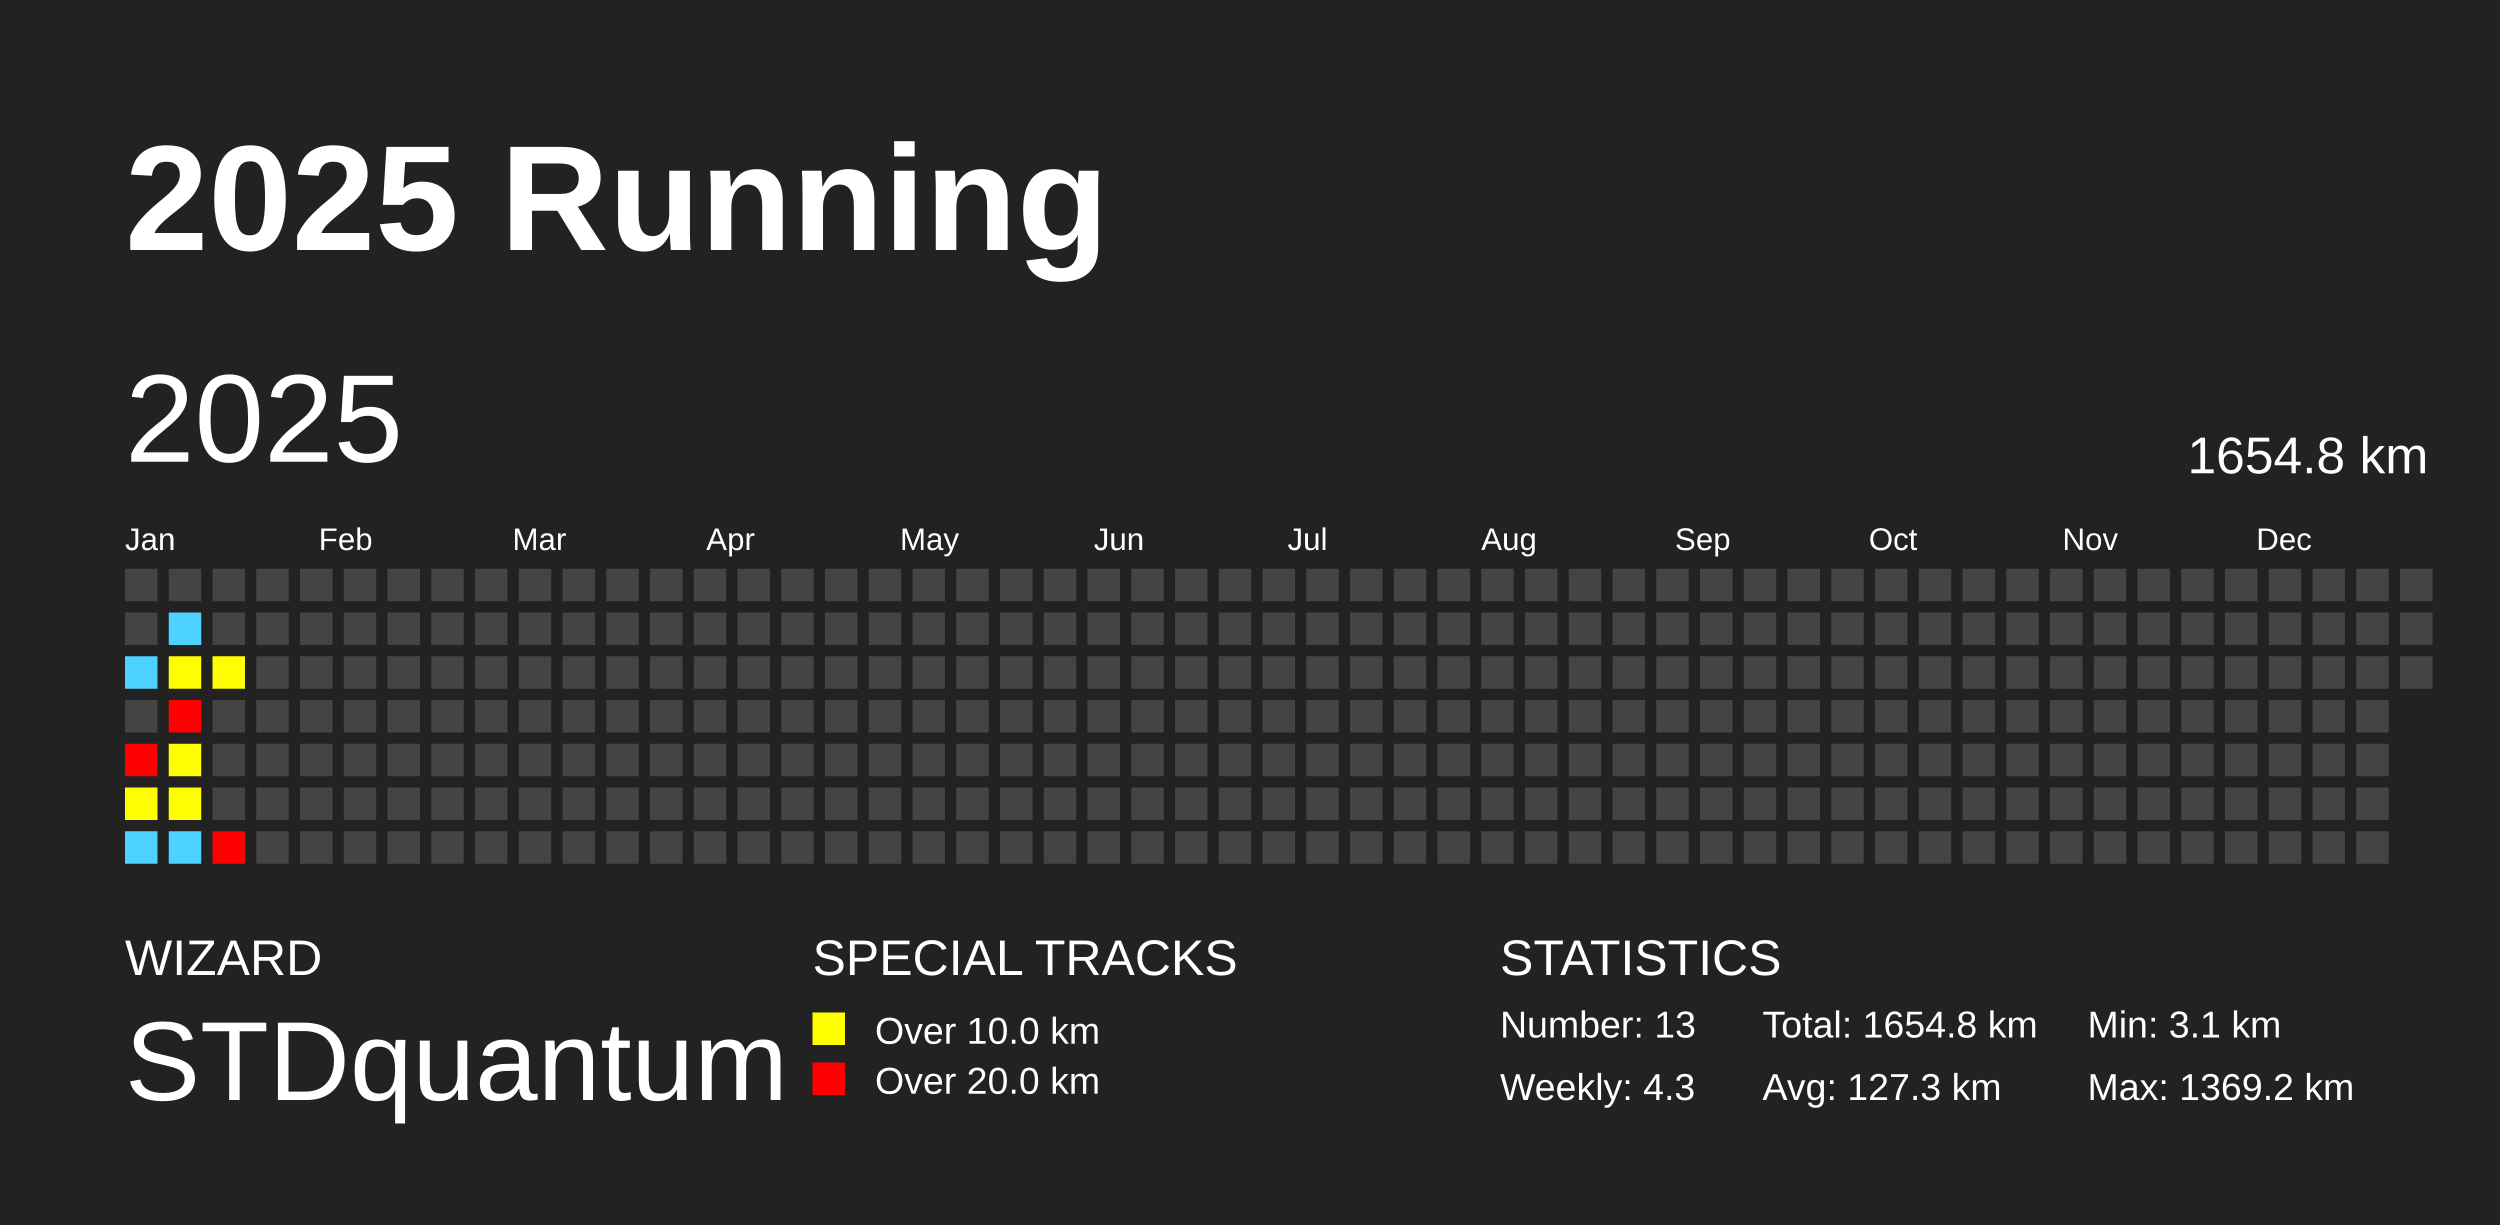
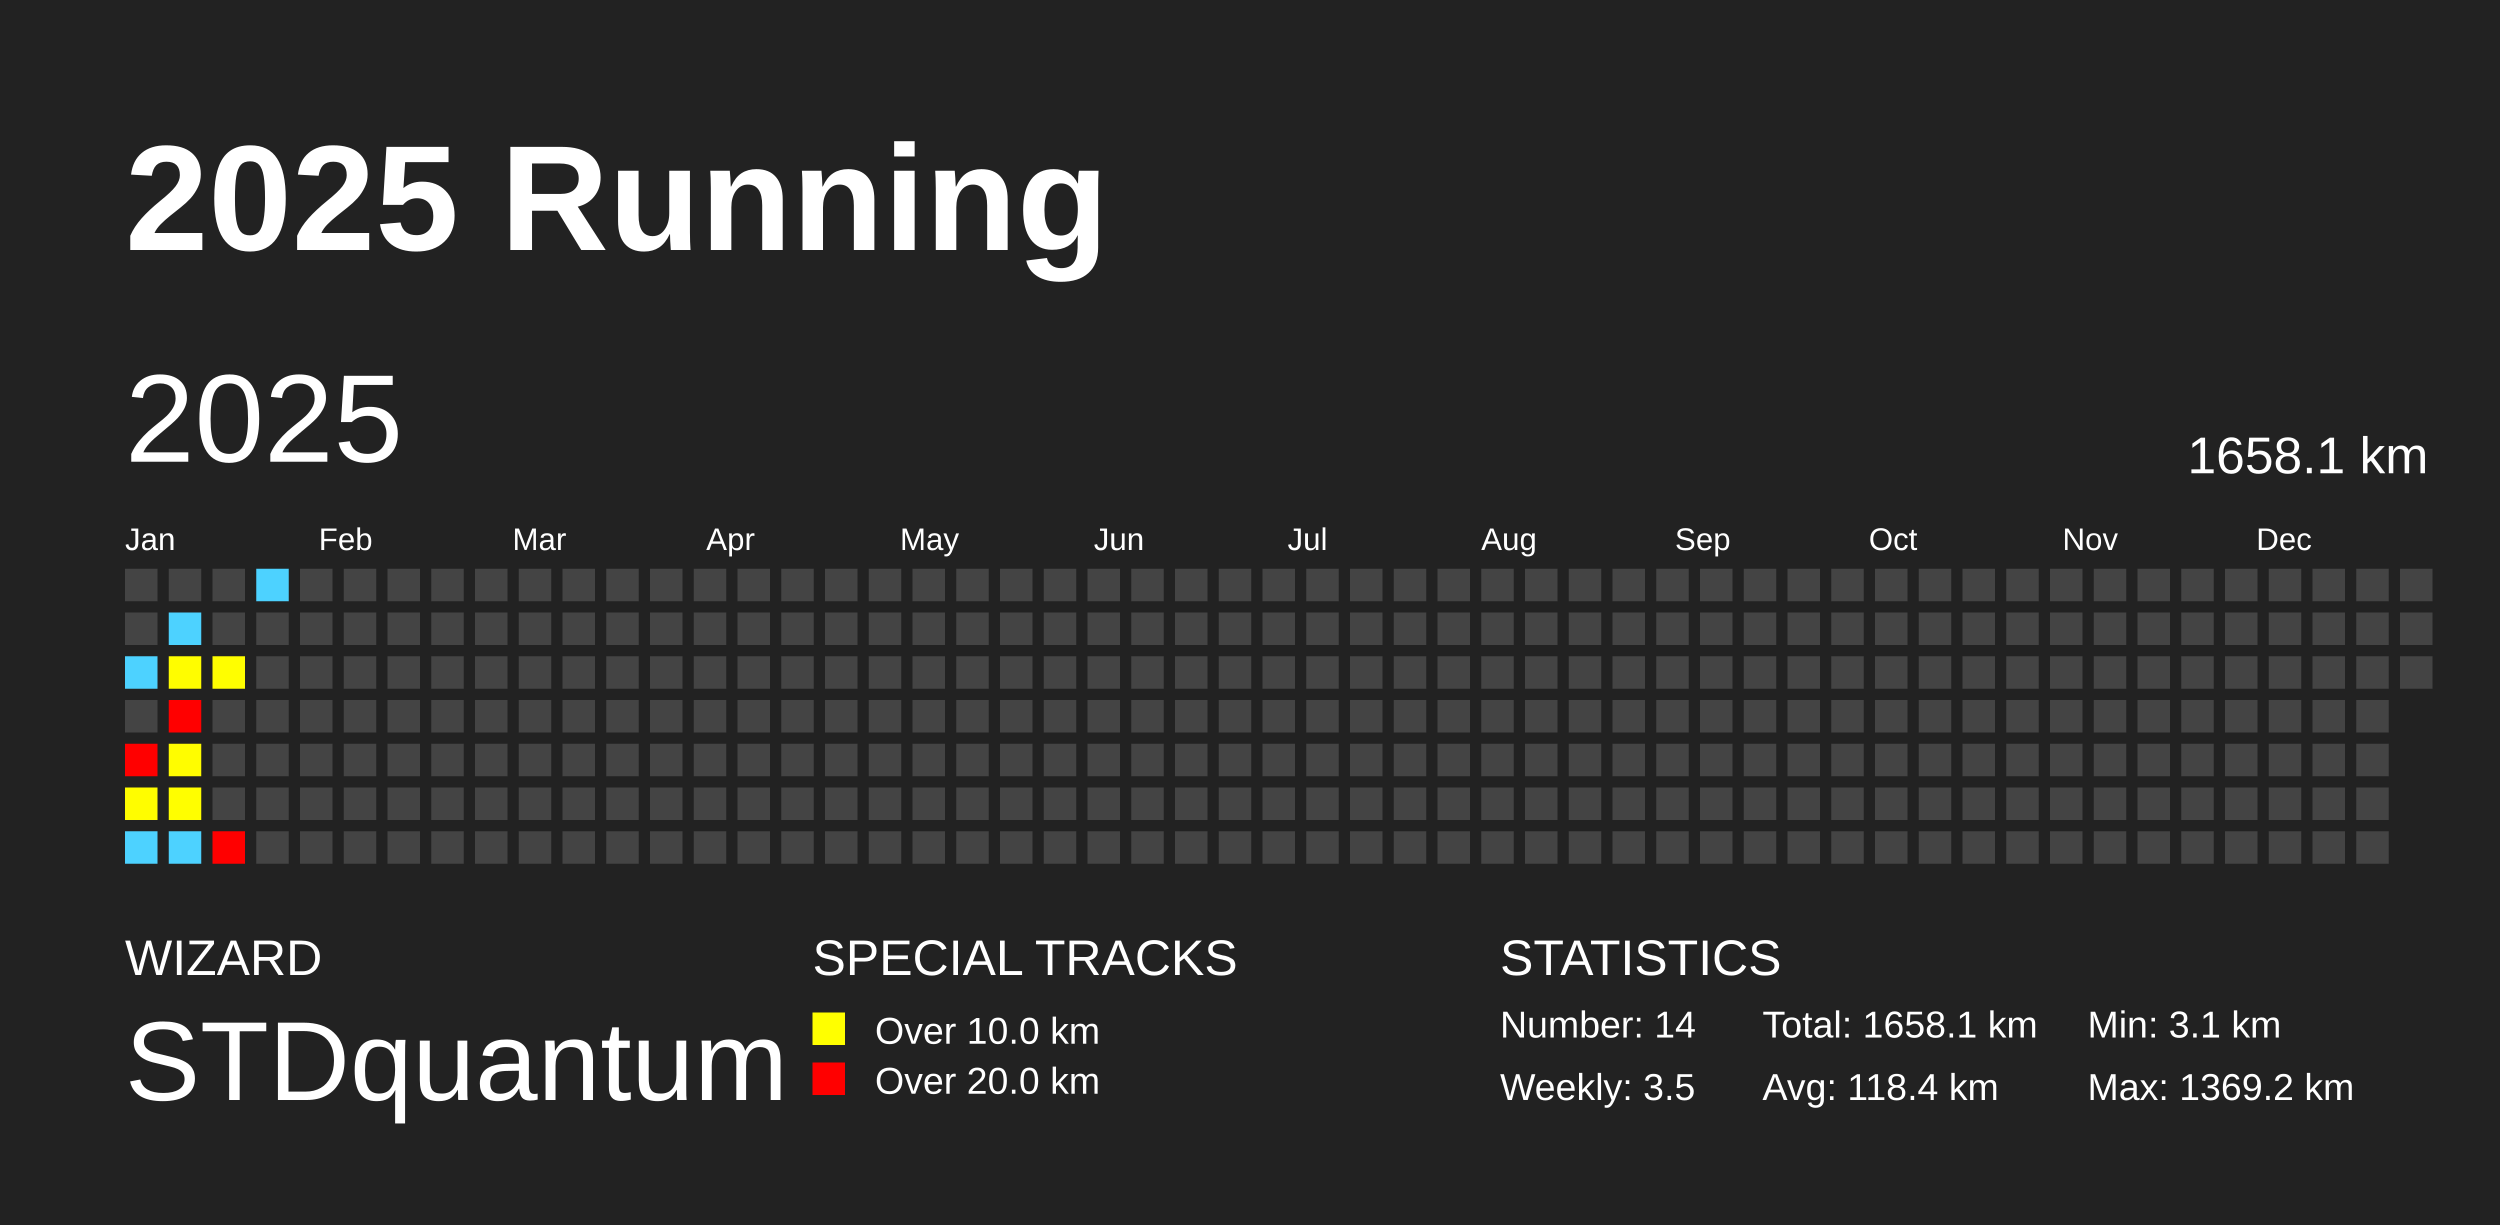
<svg xmlns="http://www.w3.org/2000/svg" baseProfile="full" height="98mm" version="1.1" viewBox="0,0,200,98" width="200mm">
  <defs />
  <rect fill="#222222" height="98" width="200" x="0" y="0" />
  <text fill="#FFFFFF" style="font-size:12px; font-family:Arial; font-weight:bold;" x="10" y="20">2025 Running</text>
  <text fill="#FFFFFF" style="font-size:4px; font-family:Arial" x="10" y="78">WIZARD</text>
  <text fill="#FFFFFF" style="font-size:9px; font-family:Arial" x="10" y="88">STDquantum</text>
  <text fill="#FFFFFF" style="font-size:4px; font-family:Arial" x="65" y="78">SPECIAL TRACKS</text>
  <rect fill="yellow" height="2.6" width="2.6" x="65" y="81" />
  <text fill="#FFFFFF" style="font-size:3px; font-family:Arial" x="70" y="83.5">Over 10.0 km</text>
  <rect fill="red" height="2.6" width="2.6" x="65" y="85" />
  <text fill="#FFFFFF" style="font-size:3px; font-family:Arial" x="70" y="87.5">Over 20.0 km</text>
  <text fill="#FFFFFF" style="font-size:4px; font-family:Arial" x="120" y="78">STATISTICS</text>
-   <text fill="#FFFFFF" style="font-size:3px; font-family:Arial" x="120" y="83">Number: 13</text>
-   <text fill="#FFFFFF" style="font-size:3px; font-family:Arial" x="120" y="88">Weekly: 4.3</text>
-   <text fill="#FFFFFF" style="font-size:3px; font-family:Arial" x="141" y="83">Total: 1654.8 km</text>
-   <text fill="#FFFFFF" style="font-size:3px; font-family:Arial" x="141" y="88">Avg: 127.3 km</text>
+   <text fill="#FFFFFF" style="font-size:3px; font-family:Arial" x="120" y="83">Number: 14</text>
+   <text fill="#FFFFFF" style="font-size:3px; font-family:Arial" x="120" y="88">Weekly: 3.5</text>
+   <text fill="#FFFFFF" style="font-size:3px; font-family:Arial" x="141" y="83">Total: 1658.1 km</text>
+   <text fill="#FFFFFF" style="font-size:3px; font-family:Arial" x="141" y="88">Avg: 118.4 km</text>
  <text fill="#FFFFFF" style="font-size:3px; font-family:Arial" x="167" y="83">Min: 3.1 km</text>
  <text fill="#FFFFFF" style="font-size:3px; font-family:Arial" x="167" y="88">Max: 1369.2 km</text>
  <text dominant-baseline="hanging" fill="#FFFFFF" style="font-size:10.0px; font-family:Arial;" x="10" y="30">2025</text>
-   <text dominant-baseline="hanging" fill="#FFFFFF" style="font-size:4.125px; font-family:Arial;" x="175" y="35">1654.8 km</text>
+   <text dominant-baseline="hanging" fill="#FFFFFF" style="font-size:4.125px; font-family:Arial;" x="175" y="35">1658.1 km</text>
  <text fill="#FFFFFF" style="font-size:2.5px; font-family:Arial" x="10.0" y="44">Jan</text>
  <text fill="#FFFFFF" style="font-size:2.5px; font-family:Arial" x="25.5" y="44">Feb</text>
  <text fill="#FFFFFF" style="font-size:2.5px; font-family:Arial" x="41.0" y="44">Mar</text>
  <text fill="#FFFFFF" style="font-size:2.5px; font-family:Arial" x="56.5" y="44">Apr</text>
  <text fill="#FFFFFF" style="font-size:2.5px; font-family:Arial" x="72.0" y="44">May</text>
  <text fill="#FFFFFF" style="font-size:2.5px; font-family:Arial" x="87.5" y="44">Jun</text>
  <text fill="#FFFFFF" style="font-size:2.5px; font-family:Arial" x="103.0" y="44">Jul</text>
  <text fill="#FFFFFF" style="font-size:2.5px; font-family:Arial" x="118.5" y="44">Aug</text>
  <text fill="#FFFFFF" style="font-size:2.5px; font-family:Arial" x="134.0" y="44">Sep</text>
  <text fill="#FFFFFF" style="font-size:2.5px; font-family:Arial" x="149.5" y="44">Oct</text>
  <text fill="#FFFFFF" style="font-size:2.5px; font-family:Arial" x="165.0" y="44">Nov</text>
  <text fill="#FFFFFF" style="font-size:2.5px; font-family:Arial" x="180.5" y="44">Dec</text>
  <rect fill="#444444" height="2.6" width="2.6" x="10.0" y="45.5" />
  <rect fill="#444444" height="2.6" width="2.6" x="10.0" y="49.0" />
  <rect fill="#4dd2ff" height="2.6" width="2.6" x="10.0" y="52.5" />
  <rect fill="#444444" height="2.6" width="2.6" x="10.0" y="56.0" />
  <rect fill="red" height="2.6" width="2.6" x="10.0" y="59.5" />
  <rect fill="#fffd00" height="2.6" width="2.6" x="10.0" y="63.0" />
  <rect fill="#4dd2ff" height="2.6" width="2.6" x="10.0" y="66.5" />
  <rect fill="#444444" height="2.6" width="2.6" x="13.5" y="45.5" />
  <rect fill="#4dd2ff" height="2.6" width="2.6" x="13.5" y="49.0" />
  <rect fill="#fffd00" height="2.6" width="2.6" x="13.5" y="52.5" />
  <rect fill="red" height="2.6" width="2.6" x="13.5" y="56.0" />
  <rect fill="#fffd00" height="2.6" width="2.6" x="13.5" y="59.5" />
  <rect fill="#fffe00" height="2.6" width="2.6" x="13.5" y="63.0" />
  <rect fill="#4dd2ff" height="2.6" width="2.6" x="13.5" y="66.5" />
  <rect fill="#444444" height="2.6" width="2.6" x="17.0" y="45.5" />
  <rect fill="#444444" height="2.6" width="2.6" x="17.0" y="49.0" />
  <rect fill="#fffe00" height="2.6" width="2.6" x="17.0" y="52.5" />
  <rect fill="#444444" height="2.6" width="2.6" x="17.0" y="56.0" />
  <rect fill="#444444" height="2.6" width="2.6" x="17.0" y="59.5" />
  <rect fill="#444444" height="2.6" width="2.6" x="17.0" y="63.0" />
  <rect fill="red" height="2.6" width="2.6" x="17.0" y="66.5" />
-   <rect fill="#444444" height="2.6" width="2.6" x="20.5" y="45.5" />
+   <rect fill="#4dd2ff" height="2.6" width="2.6" x="20.5" y="45.5" />
  <rect fill="#444444" height="2.6" width="2.6" x="20.5" y="49.0" />
  <rect fill="#444444" height="2.6" width="2.6" x="20.5" y="52.5" />
  <rect fill="#444444" height="2.6" width="2.6" x="20.5" y="56.0" />
  <rect fill="#444444" height="2.6" width="2.6" x="20.5" y="59.5" />
  <rect fill="#444444" height="2.6" width="2.6" x="20.5" y="63.0" />
  <rect fill="#444444" height="2.6" width="2.6" x="20.5" y="66.5" />
  <rect fill="#444444" height="2.6" width="2.6" x="24.0" y="45.5" />
  <rect fill="#444444" height="2.6" width="2.6" x="24.0" y="49.0" />
  <rect fill="#444444" height="2.6" width="2.6" x="24.0" y="52.5" />
  <rect fill="#444444" height="2.6" width="2.6" x="24.0" y="56.0" />
  <rect fill="#444444" height="2.6" width="2.6" x="24.0" y="59.5" />
  <rect fill="#444444" height="2.6" width="2.6" x="24.0" y="63.0" />
  <rect fill="#444444" height="2.6" width="2.6" x="24.0" y="66.5" />
  <rect fill="#444444" height="2.6" width="2.6" x="27.5" y="45.5" />
  <rect fill="#444444" height="2.6" width="2.6" x="27.5" y="49.0" />
  <rect fill="#444444" height="2.6" width="2.6" x="27.5" y="52.5" />
  <rect fill="#444444" height="2.6" width="2.6" x="27.5" y="56.0" />
  <rect fill="#444444" height="2.6" width="2.6" x="27.5" y="59.5" />
  <rect fill="#444444" height="2.6" width="2.6" x="27.5" y="63.0" />
  <rect fill="#444444" height="2.6" width="2.6" x="27.5" y="66.5" />
  <rect fill="#444444" height="2.6" width="2.6" x="31.0" y="45.5" />
  <rect fill="#444444" height="2.6" width="2.6" x="31.0" y="49.0" />
  <rect fill="#444444" height="2.6" width="2.6" x="31.0" y="52.5" />
  <rect fill="#444444" height="2.6" width="2.6" x="31.0" y="56.0" />
  <rect fill="#444444" height="2.6" width="2.6" x="31.0" y="59.5" />
  <rect fill="#444444" height="2.6" width="2.6" x="31.0" y="63.0" />
  <rect fill="#444444" height="2.6" width="2.6" x="31.0" y="66.5" />
  <rect fill="#444444" height="2.6" width="2.6" x="34.5" y="45.5" />
  <rect fill="#444444" height="2.6" width="2.6" x="34.5" y="49.0" />
  <rect fill="#444444" height="2.6" width="2.6" x="34.5" y="52.5" />
  <rect fill="#444444" height="2.6" width="2.6" x="34.5" y="56.0" />
  <rect fill="#444444" height="2.6" width="2.6" x="34.5" y="59.5" />
  <rect fill="#444444" height="2.6" width="2.6" x="34.5" y="63.0" />
  <rect fill="#444444" height="2.6" width="2.6" x="34.5" y="66.5" />
  <rect fill="#444444" height="2.6" width="2.6" x="38.0" y="45.5" />
  <rect fill="#444444" height="2.6" width="2.6" x="38.0" y="49.0" />
  <rect fill="#444444" height="2.6" width="2.6" x="38.0" y="52.5" />
  <rect fill="#444444" height="2.6" width="2.6" x="38.0" y="56.0" />
  <rect fill="#444444" height="2.6" width="2.6" x="38.0" y="59.5" />
  <rect fill="#444444" height="2.6" width="2.6" x="38.0" y="63.0" />
  <rect fill="#444444" height="2.6" width="2.6" x="38.0" y="66.5" />
  <rect fill="#444444" height="2.6" width="2.6" x="41.5" y="45.5" />
  <rect fill="#444444" height="2.6" width="2.6" x="41.5" y="49.0" />
  <rect fill="#444444" height="2.6" width="2.6" x="41.5" y="52.5" />
  <rect fill="#444444" height="2.6" width="2.6" x="41.5" y="56.0" />
  <rect fill="#444444" height="2.6" width="2.6" x="41.5" y="59.5" />
  <rect fill="#444444" height="2.6" width="2.6" x="41.5" y="63.0" />
  <rect fill="#444444" height="2.6" width="2.6" x="41.5" y="66.5" />
  <rect fill="#444444" height="2.6" width="2.6" x="45.0" y="45.5" />
  <rect fill="#444444" height="2.6" width="2.6" x="45.0" y="49.0" />
  <rect fill="#444444" height="2.6" width="2.6" x="45.0" y="52.5" />
  <rect fill="#444444" height="2.6" width="2.6" x="45.0" y="56.0" />
  <rect fill="#444444" height="2.6" width="2.6" x="45.0" y="59.5" />
  <rect fill="#444444" height="2.6" width="2.6" x="45.0" y="63.0" />
  <rect fill="#444444" height="2.6" width="2.6" x="45.0" y="66.5" />
  <rect fill="#444444" height="2.6" width="2.6" x="48.5" y="45.5" />
  <rect fill="#444444" height="2.6" width="2.6" x="48.5" y="49.0" />
  <rect fill="#444444" height="2.6" width="2.6" x="48.5" y="52.5" />
  <rect fill="#444444" height="2.6" width="2.6" x="48.5" y="56.0" />
  <rect fill="#444444" height="2.6" width="2.6" x="48.5" y="59.5" />
  <rect fill="#444444" height="2.6" width="2.6" x="48.5" y="63.0" />
  <rect fill="#444444" height="2.6" width="2.6" x="48.5" y="66.5" />
  <rect fill="#444444" height="2.6" width="2.6" x="52.0" y="45.5" />
  <rect fill="#444444" height="2.6" width="2.6" x="52.0" y="49.0" />
  <rect fill="#444444" height="2.6" width="2.6" x="52.0" y="52.5" />
  <rect fill="#444444" height="2.6" width="2.6" x="52.0" y="56.0" />
  <rect fill="#444444" height="2.6" width="2.6" x="52.0" y="59.5" />
  <rect fill="#444444" height="2.6" width="2.6" x="52.0" y="63.0" />
  <rect fill="#444444" height="2.6" width="2.6" x="52.0" y="66.5" />
  <rect fill="#444444" height="2.6" width="2.6" x="55.5" y="45.5" />
  <rect fill="#444444" height="2.6" width="2.6" x="55.5" y="49.0" />
  <rect fill="#444444" height="2.6" width="2.6" x="55.5" y="52.5" />
  <rect fill="#444444" height="2.6" width="2.6" x="55.5" y="56.0" />
  <rect fill="#444444" height="2.6" width="2.6" x="55.5" y="59.5" />
  <rect fill="#444444" height="2.6" width="2.6" x="55.5" y="63.0" />
  <rect fill="#444444" height="2.6" width="2.6" x="55.5" y="66.5" />
  <rect fill="#444444" height="2.6" width="2.6" x="59.0" y="45.5" />
  <rect fill="#444444" height="2.6" width="2.6" x="59.0" y="49.0" />
  <rect fill="#444444" height="2.6" width="2.6" x="59.0" y="52.5" />
  <rect fill="#444444" height="2.6" width="2.6" x="59.0" y="56.0" />
  <rect fill="#444444" height="2.6" width="2.6" x="59.0" y="59.5" />
  <rect fill="#444444" height="2.6" width="2.6" x="59.0" y="63.0" />
  <rect fill="#444444" height="2.6" width="2.6" x="59.0" y="66.5" />
  <rect fill="#444444" height="2.6" width="2.6" x="62.5" y="45.5" />
  <rect fill="#444444" height="2.6" width="2.6" x="62.5" y="49.0" />
  <rect fill="#444444" height="2.6" width="2.6" x="62.5" y="52.5" />
  <rect fill="#444444" height="2.6" width="2.6" x="62.5" y="56.0" />
  <rect fill="#444444" height="2.6" width="2.6" x="62.5" y="59.5" />
  <rect fill="#444444" height="2.6" width="2.6" x="62.5" y="63.0" />
  <rect fill="#444444" height="2.6" width="2.6" x="62.5" y="66.5" />
  <rect fill="#444444" height="2.6" width="2.6" x="66.0" y="45.5" />
  <rect fill="#444444" height="2.6" width="2.6" x="66.0" y="49.0" />
  <rect fill="#444444" height="2.6" width="2.6" x="66.0" y="52.5" />
  <rect fill="#444444" height="2.6" width="2.6" x="66.0" y="56.0" />
  <rect fill="#444444" height="2.6" width="2.6" x="66.0" y="59.5" />
  <rect fill="#444444" height="2.6" width="2.6" x="66.0" y="63.0" />
  <rect fill="#444444" height="2.6" width="2.6" x="66.0" y="66.5" />
  <rect fill="#444444" height="2.6" width="2.6" x="69.5" y="45.5" />
  <rect fill="#444444" height="2.6" width="2.6" x="69.5" y="49.0" />
  <rect fill="#444444" height="2.6" width="2.6" x="69.5" y="52.5" />
  <rect fill="#444444" height="2.6" width="2.6" x="69.5" y="56.0" />
  <rect fill="#444444" height="2.6" width="2.6" x="69.5" y="59.5" />
  <rect fill="#444444" height="2.6" width="2.6" x="69.5" y="63.0" />
  <rect fill="#444444" height="2.6" width="2.6" x="69.5" y="66.5" />
  <rect fill="#444444" height="2.6" width="2.6" x="73.0" y="45.5" />
  <rect fill="#444444" height="2.6" width="2.6" x="73.0" y="49.0" />
  <rect fill="#444444" height="2.6" width="2.6" x="73.0" y="52.5" />
  <rect fill="#444444" height="2.6" width="2.6" x="73.0" y="56.0" />
  <rect fill="#444444" height="2.6" width="2.6" x="73.0" y="59.5" />
  <rect fill="#444444" height="2.6" width="2.6" x="73.0" y="63.0" />
  <rect fill="#444444" height="2.6" width="2.6" x="73.0" y="66.5" />
  <rect fill="#444444" height="2.6" width="2.6" x="76.5" y="45.5" />
  <rect fill="#444444" height="2.6" width="2.6" x="76.5" y="49.0" />
  <rect fill="#444444" height="2.6" width="2.6" x="76.5" y="52.5" />
  <rect fill="#444444" height="2.6" width="2.6" x="76.5" y="56.0" />
  <rect fill="#444444" height="2.6" width="2.6" x="76.5" y="59.5" />
  <rect fill="#444444" height="2.6" width="2.6" x="76.5" y="63.0" />
  <rect fill="#444444" height="2.6" width="2.6" x="76.5" y="66.5" />
  <rect fill="#444444" height="2.6" width="2.6" x="80.0" y="45.5" />
  <rect fill="#444444" height="2.6" width="2.6" x="80.0" y="49.0" />
  <rect fill="#444444" height="2.6" width="2.6" x="80.0" y="52.5" />
  <rect fill="#444444" height="2.6" width="2.6" x="80.0" y="56.0" />
  <rect fill="#444444" height="2.6" width="2.6" x="80.0" y="59.5" />
  <rect fill="#444444" height="2.6" width="2.6" x="80.0" y="63.0" />
  <rect fill="#444444" height="2.6" width="2.6" x="80.0" y="66.5" />
  <rect fill="#444444" height="2.6" width="2.6" x="83.5" y="45.5" />
  <rect fill="#444444" height="2.6" width="2.6" x="83.5" y="49.0" />
  <rect fill="#444444" height="2.6" width="2.6" x="83.5" y="52.5" />
  <rect fill="#444444" height="2.6" width="2.6" x="83.5" y="56.0" />
  <rect fill="#444444" height="2.6" width="2.6" x="83.5" y="59.5" />
  <rect fill="#444444" height="2.6" width="2.6" x="83.5" y="63.0" />
  <rect fill="#444444" height="2.6" width="2.6" x="83.5" y="66.5" />
  <rect fill="#444444" height="2.6" width="2.6" x="87.0" y="45.5" />
  <rect fill="#444444" height="2.6" width="2.6" x="87.0" y="49.0" />
  <rect fill="#444444" height="2.6" width="2.6" x="87.0" y="52.5" />
  <rect fill="#444444" height="2.6" width="2.6" x="87.0" y="56.0" />
  <rect fill="#444444" height="2.6" width="2.6" x="87.0" y="59.5" />
  <rect fill="#444444" height="2.6" width="2.6" x="87.0" y="63.0" />
  <rect fill="#444444" height="2.6" width="2.6" x="87.0" y="66.5" />
  <rect fill="#444444" height="2.6" width="2.6" x="90.5" y="45.5" />
  <rect fill="#444444" height="2.6" width="2.6" x="90.5" y="49.0" />
  <rect fill="#444444" height="2.6" width="2.6" x="90.5" y="52.5" />
  <rect fill="#444444" height="2.6" width="2.6" x="90.5" y="56.0" />
  <rect fill="#444444" height="2.6" width="2.6" x="90.5" y="59.5" />
  <rect fill="#444444" height="2.6" width="2.6" x="90.5" y="63.0" />
  <rect fill="#444444" height="2.6" width="2.6" x="90.5" y="66.5" />
  <rect fill="#444444" height="2.6" width="2.6" x="94.0" y="45.5" />
  <rect fill="#444444" height="2.6" width="2.6" x="94.0" y="49.0" />
  <rect fill="#444444" height="2.6" width="2.6" x="94.0" y="52.5" />
  <rect fill="#444444" height="2.6" width="2.6" x="94.0" y="56.0" />
  <rect fill="#444444" height="2.6" width="2.6" x="94.0" y="59.5" />
  <rect fill="#444444" height="2.6" width="2.6" x="94.0" y="63.0" />
  <rect fill="#444444" height="2.6" width="2.6" x="94.0" y="66.5" />
  <rect fill="#444444" height="2.6" width="2.6" x="97.5" y="45.5" />
  <rect fill="#444444" height="2.6" width="2.6" x="97.5" y="49.0" />
  <rect fill="#444444" height="2.6" width="2.6" x="97.5" y="52.5" />
  <rect fill="#444444" height="2.6" width="2.6" x="97.5" y="56.0" />
  <rect fill="#444444" height="2.6" width="2.6" x="97.5" y="59.5" />
  <rect fill="#444444" height="2.6" width="2.6" x="97.5" y="63.0" />
  <rect fill="#444444" height="2.6" width="2.6" x="97.5" y="66.5" />
  <rect fill="#444444" height="2.6" width="2.6" x="101.0" y="45.5" />
  <rect fill="#444444" height="2.6" width="2.6" x="101.0" y="49.0" />
  <rect fill="#444444" height="2.6" width="2.6" x="101.0" y="52.5" />
  <rect fill="#444444" height="2.6" width="2.6" x="101.0" y="56.0" />
  <rect fill="#444444" height="2.6" width="2.6" x="101.0" y="59.5" />
  <rect fill="#444444" height="2.6" width="2.6" x="101.0" y="63.0" />
  <rect fill="#444444" height="2.6" width="2.6" x="101.0" y="66.5" />
  <rect fill="#444444" height="2.6" width="2.6" x="104.5" y="45.5" />
  <rect fill="#444444" height="2.6" width="2.6" x="104.5" y="49.0" />
  <rect fill="#444444" height="2.6" width="2.6" x="104.5" y="52.5" />
  <rect fill="#444444" height="2.6" width="2.6" x="104.5" y="56.0" />
  <rect fill="#444444" height="2.6" width="2.6" x="104.5" y="59.5" />
  <rect fill="#444444" height="2.6" width="2.6" x="104.5" y="63.0" />
  <rect fill="#444444" height="2.6" width="2.6" x="104.5" y="66.5" />
  <rect fill="#444444" height="2.6" width="2.6" x="108.0" y="45.5" />
  <rect fill="#444444" height="2.6" width="2.6" x="108.0" y="49.0" />
  <rect fill="#444444" height="2.6" width="2.6" x="108.0" y="52.5" />
  <rect fill="#444444" height="2.6" width="2.6" x="108.0" y="56.0" />
  <rect fill="#444444" height="2.6" width="2.6" x="108.0" y="59.5" />
  <rect fill="#444444" height="2.6" width="2.6" x="108.0" y="63.0" />
  <rect fill="#444444" height="2.6" width="2.6" x="108.0" y="66.5" />
  <rect fill="#444444" height="2.6" width="2.6" x="111.5" y="45.5" />
  <rect fill="#444444" height="2.6" width="2.6" x="111.5" y="49.0" />
  <rect fill="#444444" height="2.6" width="2.6" x="111.5" y="52.5" />
  <rect fill="#444444" height="2.6" width="2.6" x="111.5" y="56.0" />
  <rect fill="#444444" height="2.6" width="2.6" x="111.5" y="59.5" />
  <rect fill="#444444" height="2.6" width="2.6" x="111.5" y="63.0" />
  <rect fill="#444444" height="2.6" width="2.6" x="111.5" y="66.5" />
  <rect fill="#444444" height="2.6" width="2.6" x="115.0" y="45.5" />
  <rect fill="#444444" height="2.6" width="2.6" x="115.0" y="49.0" />
  <rect fill="#444444" height="2.6" width="2.6" x="115.0" y="52.5" />
  <rect fill="#444444" height="2.6" width="2.6" x="115.0" y="56.0" />
  <rect fill="#444444" height="2.6" width="2.6" x="115.0" y="59.5" />
  <rect fill="#444444" height="2.6" width="2.6" x="115.0" y="63.0" />
  <rect fill="#444444" height="2.6" width="2.6" x="115.0" y="66.5" />
  <rect fill="#444444" height="2.6" width="2.6" x="118.5" y="45.5" />
  <rect fill="#444444" height="2.6" width="2.6" x="118.5" y="49.0" />
  <rect fill="#444444" height="2.6" width="2.6" x="118.5" y="52.5" />
  <rect fill="#444444" height="2.6" width="2.6" x="118.5" y="56.0" />
  <rect fill="#444444" height="2.6" width="2.6" x="118.5" y="59.5" />
  <rect fill="#444444" height="2.6" width="2.6" x="118.5" y="63.0" />
  <rect fill="#444444" height="2.6" width="2.6" x="118.5" y="66.5" />
  <rect fill="#444444" height="2.6" width="2.6" x="122.0" y="45.5" />
  <rect fill="#444444" height="2.6" width="2.6" x="122.0" y="49.0" />
  <rect fill="#444444" height="2.6" width="2.6" x="122.0" y="52.5" />
  <rect fill="#444444" height="2.6" width="2.6" x="122.0" y="56.0" />
  <rect fill="#444444" height="2.6" width="2.6" x="122.0" y="59.5" />
  <rect fill="#444444" height="2.6" width="2.6" x="122.0" y="63.0" />
  <rect fill="#444444" height="2.6" width="2.6" x="122.0" y="66.5" />
  <rect fill="#444444" height="2.6" width="2.6" x="125.5" y="45.5" />
  <rect fill="#444444" height="2.6" width="2.6" x="125.5" y="49.0" />
  <rect fill="#444444" height="2.6" width="2.6" x="125.5" y="52.5" />
  <rect fill="#444444" height="2.6" width="2.6" x="125.5" y="56.0" />
  <rect fill="#444444" height="2.6" width="2.6" x="125.5" y="59.5" />
  <rect fill="#444444" height="2.6" width="2.6" x="125.5" y="63.0" />
  <rect fill="#444444" height="2.6" width="2.6" x="125.5" y="66.5" />
  <rect fill="#444444" height="2.6" width="2.6" x="129.0" y="45.5" />
  <rect fill="#444444" height="2.6" width="2.6" x="129.0" y="49.0" />
  <rect fill="#444444" height="2.6" width="2.6" x="129.0" y="52.5" />
  <rect fill="#444444" height="2.6" width="2.6" x="129.0" y="56.0" />
  <rect fill="#444444" height="2.6" width="2.6" x="129.0" y="59.5" />
  <rect fill="#444444" height="2.6" width="2.6" x="129.0" y="63.0" />
  <rect fill="#444444" height="2.6" width="2.6" x="129.0" y="66.5" />
  <rect fill="#444444" height="2.6" width="2.6" x="132.5" y="45.5" />
  <rect fill="#444444" height="2.6" width="2.6" x="132.5" y="49.0" />
  <rect fill="#444444" height="2.6" width="2.6" x="132.5" y="52.5" />
  <rect fill="#444444" height="2.6" width="2.6" x="132.5" y="56.0" />
  <rect fill="#444444" height="2.6" width="2.6" x="132.5" y="59.5" />
  <rect fill="#444444" height="2.6" width="2.6" x="132.5" y="63.0" />
  <rect fill="#444444" height="2.6" width="2.6" x="132.5" y="66.5" />
  <rect fill="#444444" height="2.6" width="2.6" x="136.0" y="45.5" />
  <rect fill="#444444" height="2.6" width="2.6" x="136.0" y="49.0" />
  <rect fill="#444444" height="2.6" width="2.6" x="136.0" y="52.5" />
  <rect fill="#444444" height="2.6" width="2.6" x="136.0" y="56.0" />
  <rect fill="#444444" height="2.6" width="2.6" x="136.0" y="59.5" />
  <rect fill="#444444" height="2.6" width="2.6" x="136.0" y="63.0" />
  <rect fill="#444444" height="2.6" width="2.6" x="136.0" y="66.5" />
  <rect fill="#444444" height="2.6" width="2.6" x="139.5" y="45.5" />
  <rect fill="#444444" height="2.6" width="2.6" x="139.5" y="49.0" />
  <rect fill="#444444" height="2.6" width="2.6" x="139.5" y="52.5" />
  <rect fill="#444444" height="2.6" width="2.6" x="139.5" y="56.0" />
  <rect fill="#444444" height="2.6" width="2.6" x="139.5" y="59.5" />
  <rect fill="#444444" height="2.6" width="2.6" x="139.5" y="63.0" />
  <rect fill="#444444" height="2.6" width="2.6" x="139.5" y="66.5" />
  <rect fill="#444444" height="2.6" width="2.6" x="143.0" y="45.5" />
  <rect fill="#444444" height="2.6" width="2.6" x="143.0" y="49.0" />
  <rect fill="#444444" height="2.6" width="2.6" x="143.0" y="52.5" />
  <rect fill="#444444" height="2.6" width="2.6" x="143.0" y="56.0" />
  <rect fill="#444444" height="2.6" width="2.6" x="143.0" y="59.5" />
  <rect fill="#444444" height="2.6" width="2.6" x="143.0" y="63.0" />
  <rect fill="#444444" height="2.6" width="2.6" x="143.0" y="66.5" />
  <rect fill="#444444" height="2.6" width="2.6" x="146.5" y="45.5" />
  <rect fill="#444444" height="2.6" width="2.6" x="146.5" y="49.0" />
  <rect fill="#444444" height="2.6" width="2.6" x="146.5" y="52.5" />
  <rect fill="#444444" height="2.6" width="2.6" x="146.5" y="56.0" />
  <rect fill="#444444" height="2.6" width="2.6" x="146.5" y="59.5" />
  <rect fill="#444444" height="2.6" width="2.6" x="146.5" y="63.0" />
  <rect fill="#444444" height="2.6" width="2.6" x="146.5" y="66.5" />
  <rect fill="#444444" height="2.6" width="2.6" x="150.0" y="45.5" />
  <rect fill="#444444" height="2.6" width="2.6" x="150.0" y="49.0" />
  <rect fill="#444444" height="2.6" width="2.6" x="150.0" y="52.5" />
  <rect fill="#444444" height="2.6" width="2.6" x="150.0" y="56.0" />
  <rect fill="#444444" height="2.6" width="2.6" x="150.0" y="59.5" />
  <rect fill="#444444" height="2.6" width="2.6" x="150.0" y="63.0" />
  <rect fill="#444444" height="2.6" width="2.6" x="150.0" y="66.5" />
  <rect fill="#444444" height="2.6" width="2.6" x="153.5" y="45.5" />
  <rect fill="#444444" height="2.6" width="2.6" x="153.5" y="49.0" />
  <rect fill="#444444" height="2.6" width="2.6" x="153.5" y="52.5" />
  <rect fill="#444444" height="2.6" width="2.6" x="153.5" y="56.0" />
  <rect fill="#444444" height="2.6" width="2.6" x="153.5" y="59.5" />
  <rect fill="#444444" height="2.6" width="2.6" x="153.5" y="63.0" />
  <rect fill="#444444" height="2.6" width="2.6" x="153.5" y="66.5" />
  <rect fill="#444444" height="2.6" width="2.6" x="157.0" y="45.5" />
  <rect fill="#444444" height="2.6" width="2.6" x="157.0" y="49.0" />
  <rect fill="#444444" height="2.6" width="2.6" x="157.0" y="52.5" />
  <rect fill="#444444" height="2.6" width="2.6" x="157.0" y="56.0" />
  <rect fill="#444444" height="2.6" width="2.6" x="157.0" y="59.5" />
  <rect fill="#444444" height="2.6" width="2.6" x="157.0" y="63.0" />
  <rect fill="#444444" height="2.6" width="2.6" x="157.0" y="66.5" />
  <rect fill="#444444" height="2.6" width="2.6" x="160.5" y="45.5" />
  <rect fill="#444444" height="2.6" width="2.6" x="160.5" y="49.0" />
  <rect fill="#444444" height="2.6" width="2.6" x="160.5" y="52.5" />
  <rect fill="#444444" height="2.6" width="2.6" x="160.5" y="56.0" />
  <rect fill="#444444" height="2.6" width="2.6" x="160.5" y="59.5" />
  <rect fill="#444444" height="2.6" width="2.6" x="160.5" y="63.0" />
  <rect fill="#444444" height="2.6" width="2.6" x="160.5" y="66.5" />
  <rect fill="#444444" height="2.6" width="2.6" x="164.0" y="45.5" />
  <rect fill="#444444" height="2.6" width="2.6" x="164.0" y="49.0" />
  <rect fill="#444444" height="2.6" width="2.6" x="164.0" y="52.5" />
  <rect fill="#444444" height="2.6" width="2.6" x="164.0" y="56.0" />
  <rect fill="#444444" height="2.6" width="2.6" x="164.0" y="59.5" />
  <rect fill="#444444" height="2.6" width="2.6" x="164.0" y="63.0" />
  <rect fill="#444444" height="2.6" width="2.6" x="164.0" y="66.5" />
  <rect fill="#444444" height="2.6" width="2.6" x="167.5" y="45.5" />
  <rect fill="#444444" height="2.6" width="2.6" x="167.5" y="49.0" />
  <rect fill="#444444" height="2.6" width="2.6" x="167.5" y="52.5" />
  <rect fill="#444444" height="2.6" width="2.6" x="167.5" y="56.0" />
  <rect fill="#444444" height="2.6" width="2.6" x="167.5" y="59.5" />
  <rect fill="#444444" height="2.6" width="2.6" x="167.5" y="63.0" />
  <rect fill="#444444" height="2.6" width="2.6" x="167.5" y="66.5" />
  <rect fill="#444444" height="2.6" width="2.6" x="171.0" y="45.5" />
  <rect fill="#444444" height="2.6" width="2.6" x="171.0" y="49.0" />
  <rect fill="#444444" height="2.6" width="2.6" x="171.0" y="52.5" />
  <rect fill="#444444" height="2.6" width="2.6" x="171.0" y="56.0" />
  <rect fill="#444444" height="2.6" width="2.6" x="171.0" y="59.5" />
  <rect fill="#444444" height="2.6" width="2.6" x="171.0" y="63.0" />
  <rect fill="#444444" height="2.6" width="2.6" x="171.0" y="66.5" />
  <rect fill="#444444" height="2.6" width="2.6" x="174.5" y="45.5" />
  <rect fill="#444444" height="2.6" width="2.6" x="174.5" y="49.0" />
  <rect fill="#444444" height="2.6" width="2.6" x="174.5" y="52.5" />
  <rect fill="#444444" height="2.6" width="2.6" x="174.5" y="56.0" />
  <rect fill="#444444" height="2.6" width="2.6" x="174.5" y="59.5" />
  <rect fill="#444444" height="2.6" width="2.6" x="174.5" y="63.0" />
  <rect fill="#444444" height="2.6" width="2.6" x="174.5" y="66.5" />
  <rect fill="#444444" height="2.6" width="2.6" x="178.0" y="45.5" />
  <rect fill="#444444" height="2.6" width="2.6" x="178.0" y="49.0" />
  <rect fill="#444444" height="2.6" width="2.6" x="178.0" y="52.5" />
  <rect fill="#444444" height="2.6" width="2.6" x="178.0" y="56.0" />
  <rect fill="#444444" height="2.6" width="2.6" x="178.0" y="59.5" />
  <rect fill="#444444" height="2.6" width="2.6" x="178.0" y="63.0" />
  <rect fill="#444444" height="2.6" width="2.6" x="178.0" y="66.5" />
  <rect fill="#444444" height="2.6" width="2.6" x="181.5" y="45.5" />
  <rect fill="#444444" height="2.6" width="2.6" x="181.5" y="49.0" />
  <rect fill="#444444" height="2.6" width="2.6" x="181.5" y="52.5" />
  <rect fill="#444444" height="2.6" width="2.6" x="181.5" y="56.0" />
  <rect fill="#444444" height="2.6" width="2.6" x="181.5" y="59.5" />
  <rect fill="#444444" height="2.6" width="2.6" x="181.5" y="63.0" />
  <rect fill="#444444" height="2.6" width="2.6" x="181.5" y="66.5" />
  <rect fill="#444444" height="2.6" width="2.6" x="185.0" y="45.5" />
  <rect fill="#444444" height="2.6" width="2.6" x="185.0" y="49.0" />
  <rect fill="#444444" height="2.6" width="2.6" x="185.0" y="52.5" />
  <rect fill="#444444" height="2.6" width="2.6" x="185.0" y="56.0" />
  <rect fill="#444444" height="2.6" width="2.6" x="185.0" y="59.5" />
  <rect fill="#444444" height="2.6" width="2.6" x="185.0" y="63.0" />
  <rect fill="#444444" height="2.6" width="2.6" x="185.0" y="66.5" />
  <rect fill="#444444" height="2.6" width="2.6" x="188.5" y="45.5" />
  <rect fill="#444444" height="2.6" width="2.6" x="188.5" y="49.0" />
  <rect fill="#444444" height="2.6" width="2.6" x="188.5" y="52.5" />
  <rect fill="#444444" height="2.6" width="2.6" x="188.5" y="56.0" />
  <rect fill="#444444" height="2.6" width="2.6" x="188.5" y="59.5" />
  <rect fill="#444444" height="2.6" width="2.6" x="188.5" y="63.0" />
  <rect fill="#444444" height="2.6" width="2.6" x="188.5" y="66.5" />
  <rect fill="#444444" height="2.6" width="2.6" x="192.0" y="45.5" />
  <rect fill="#444444" height="2.6" width="2.6" x="192.0" y="49.0" />
  <rect fill="#444444" height="2.6" width="2.6" x="192.0" y="52.5" />
</svg>
